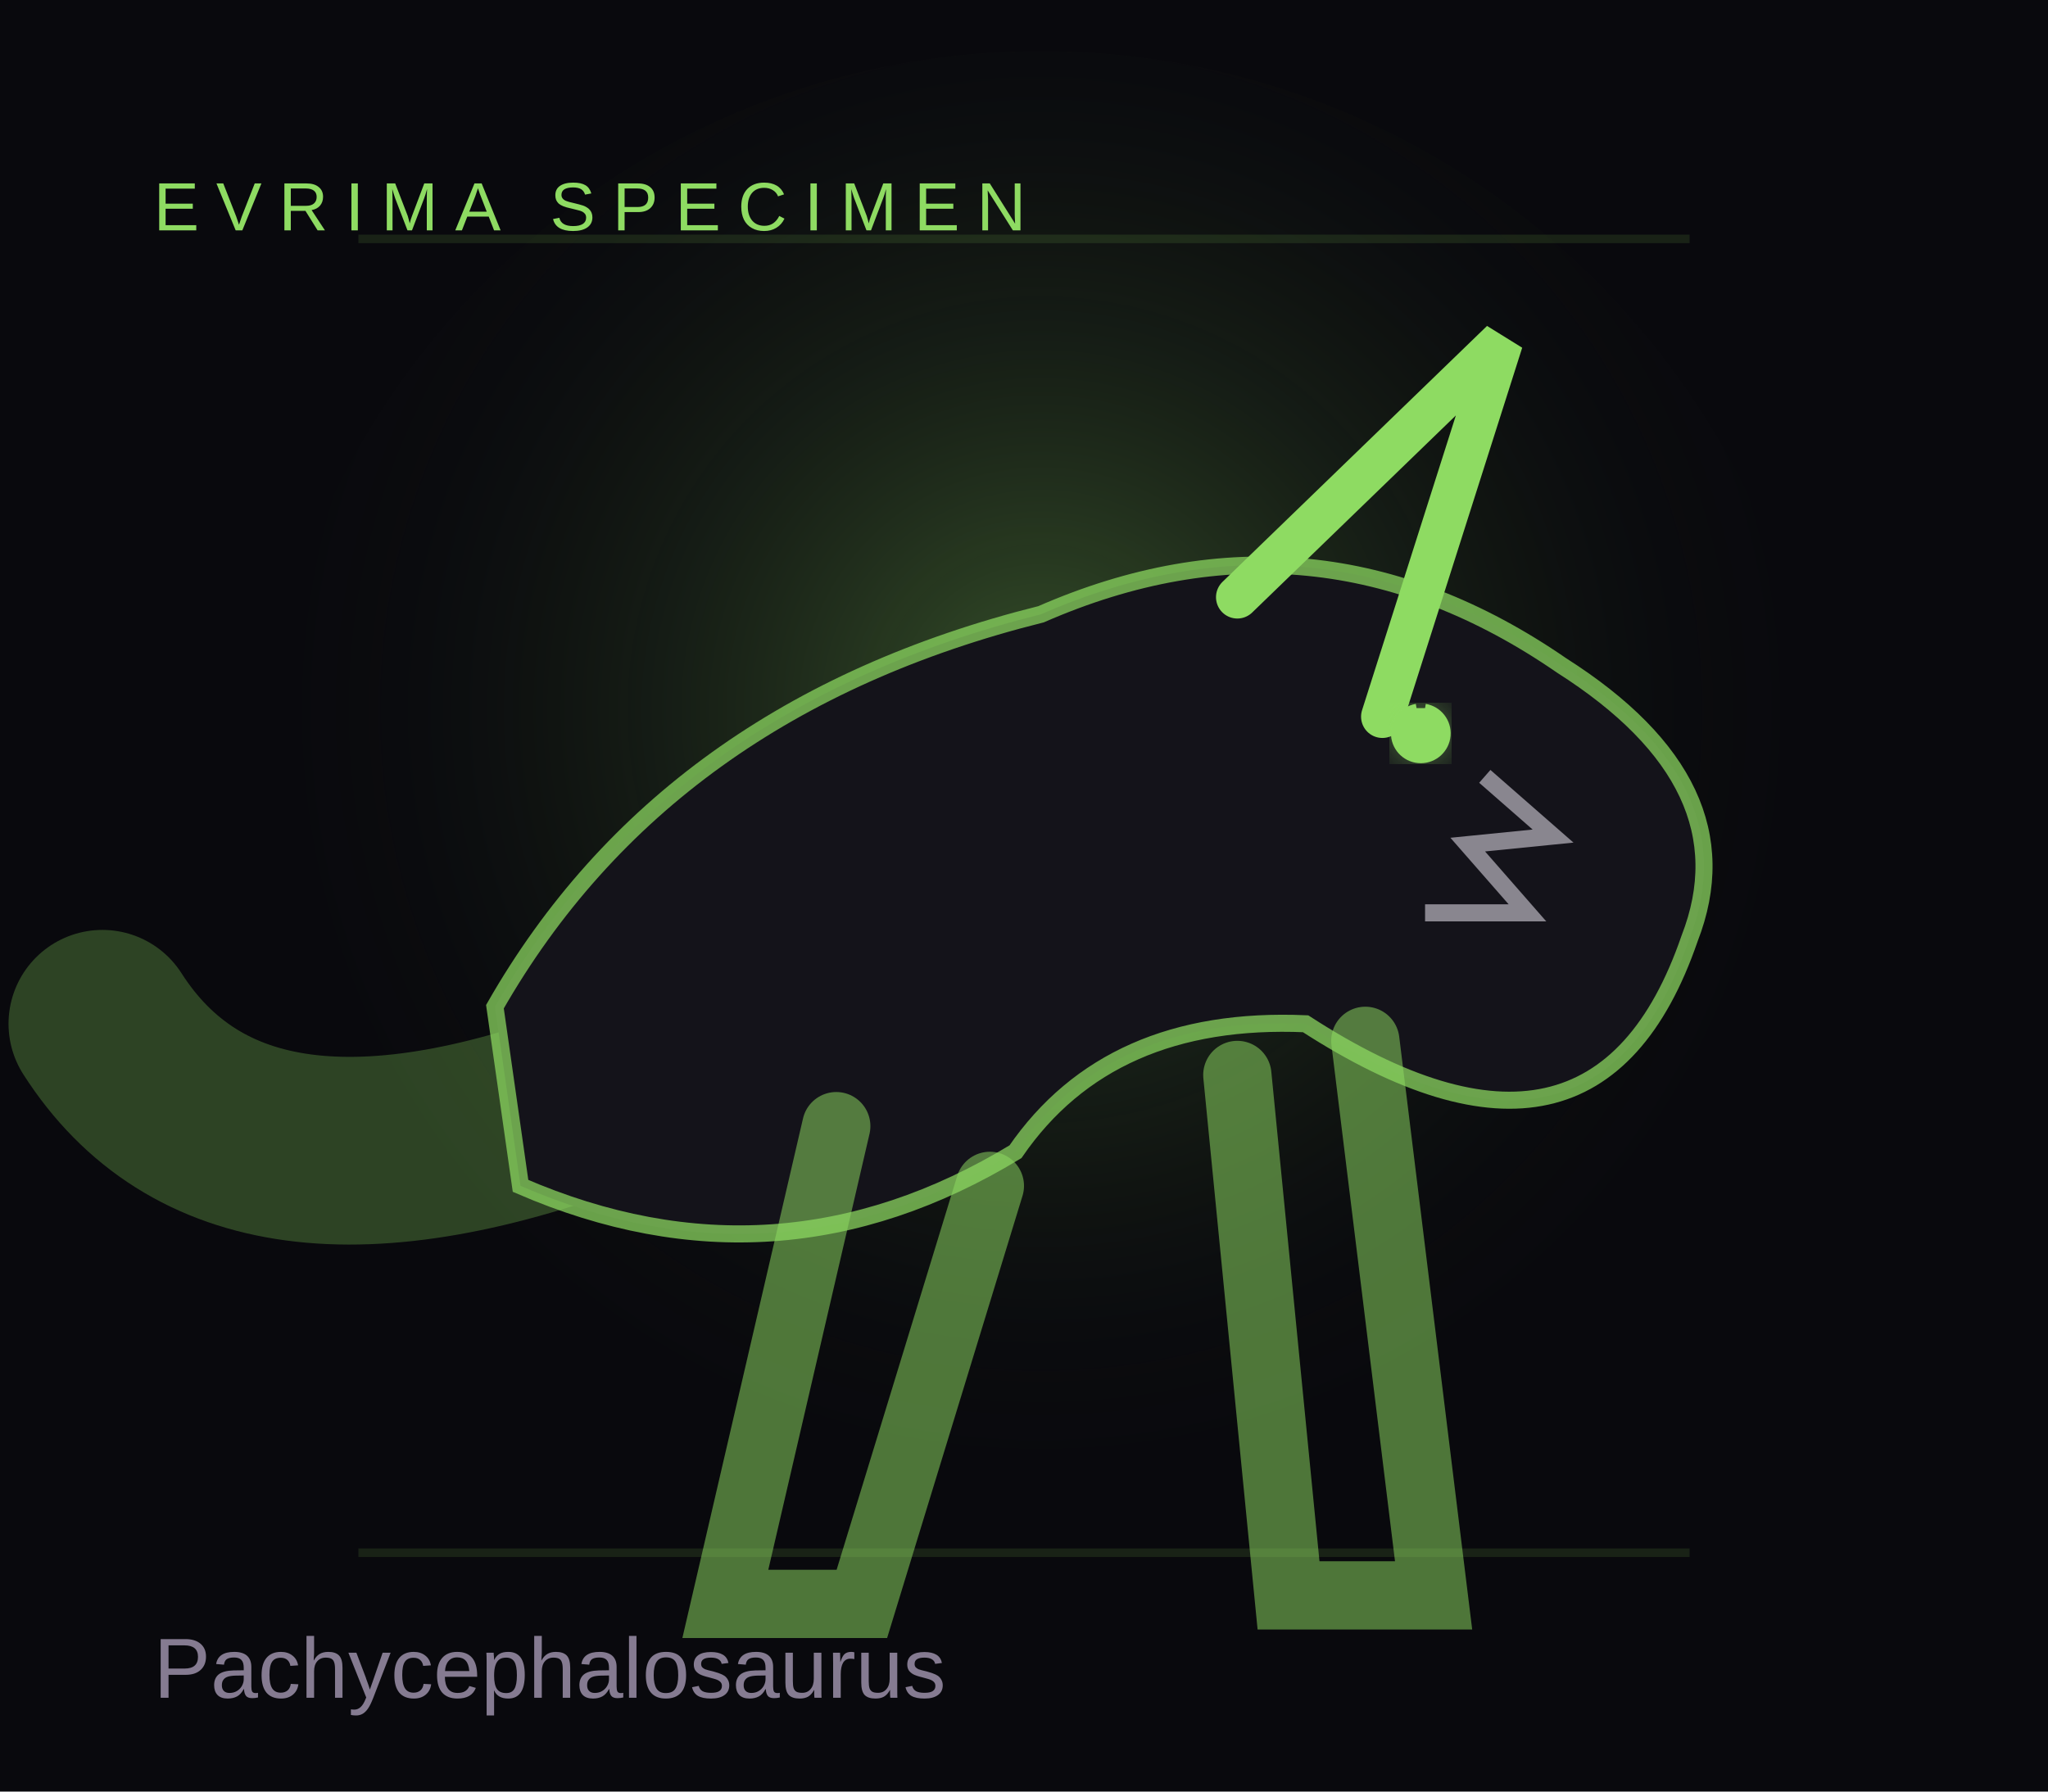
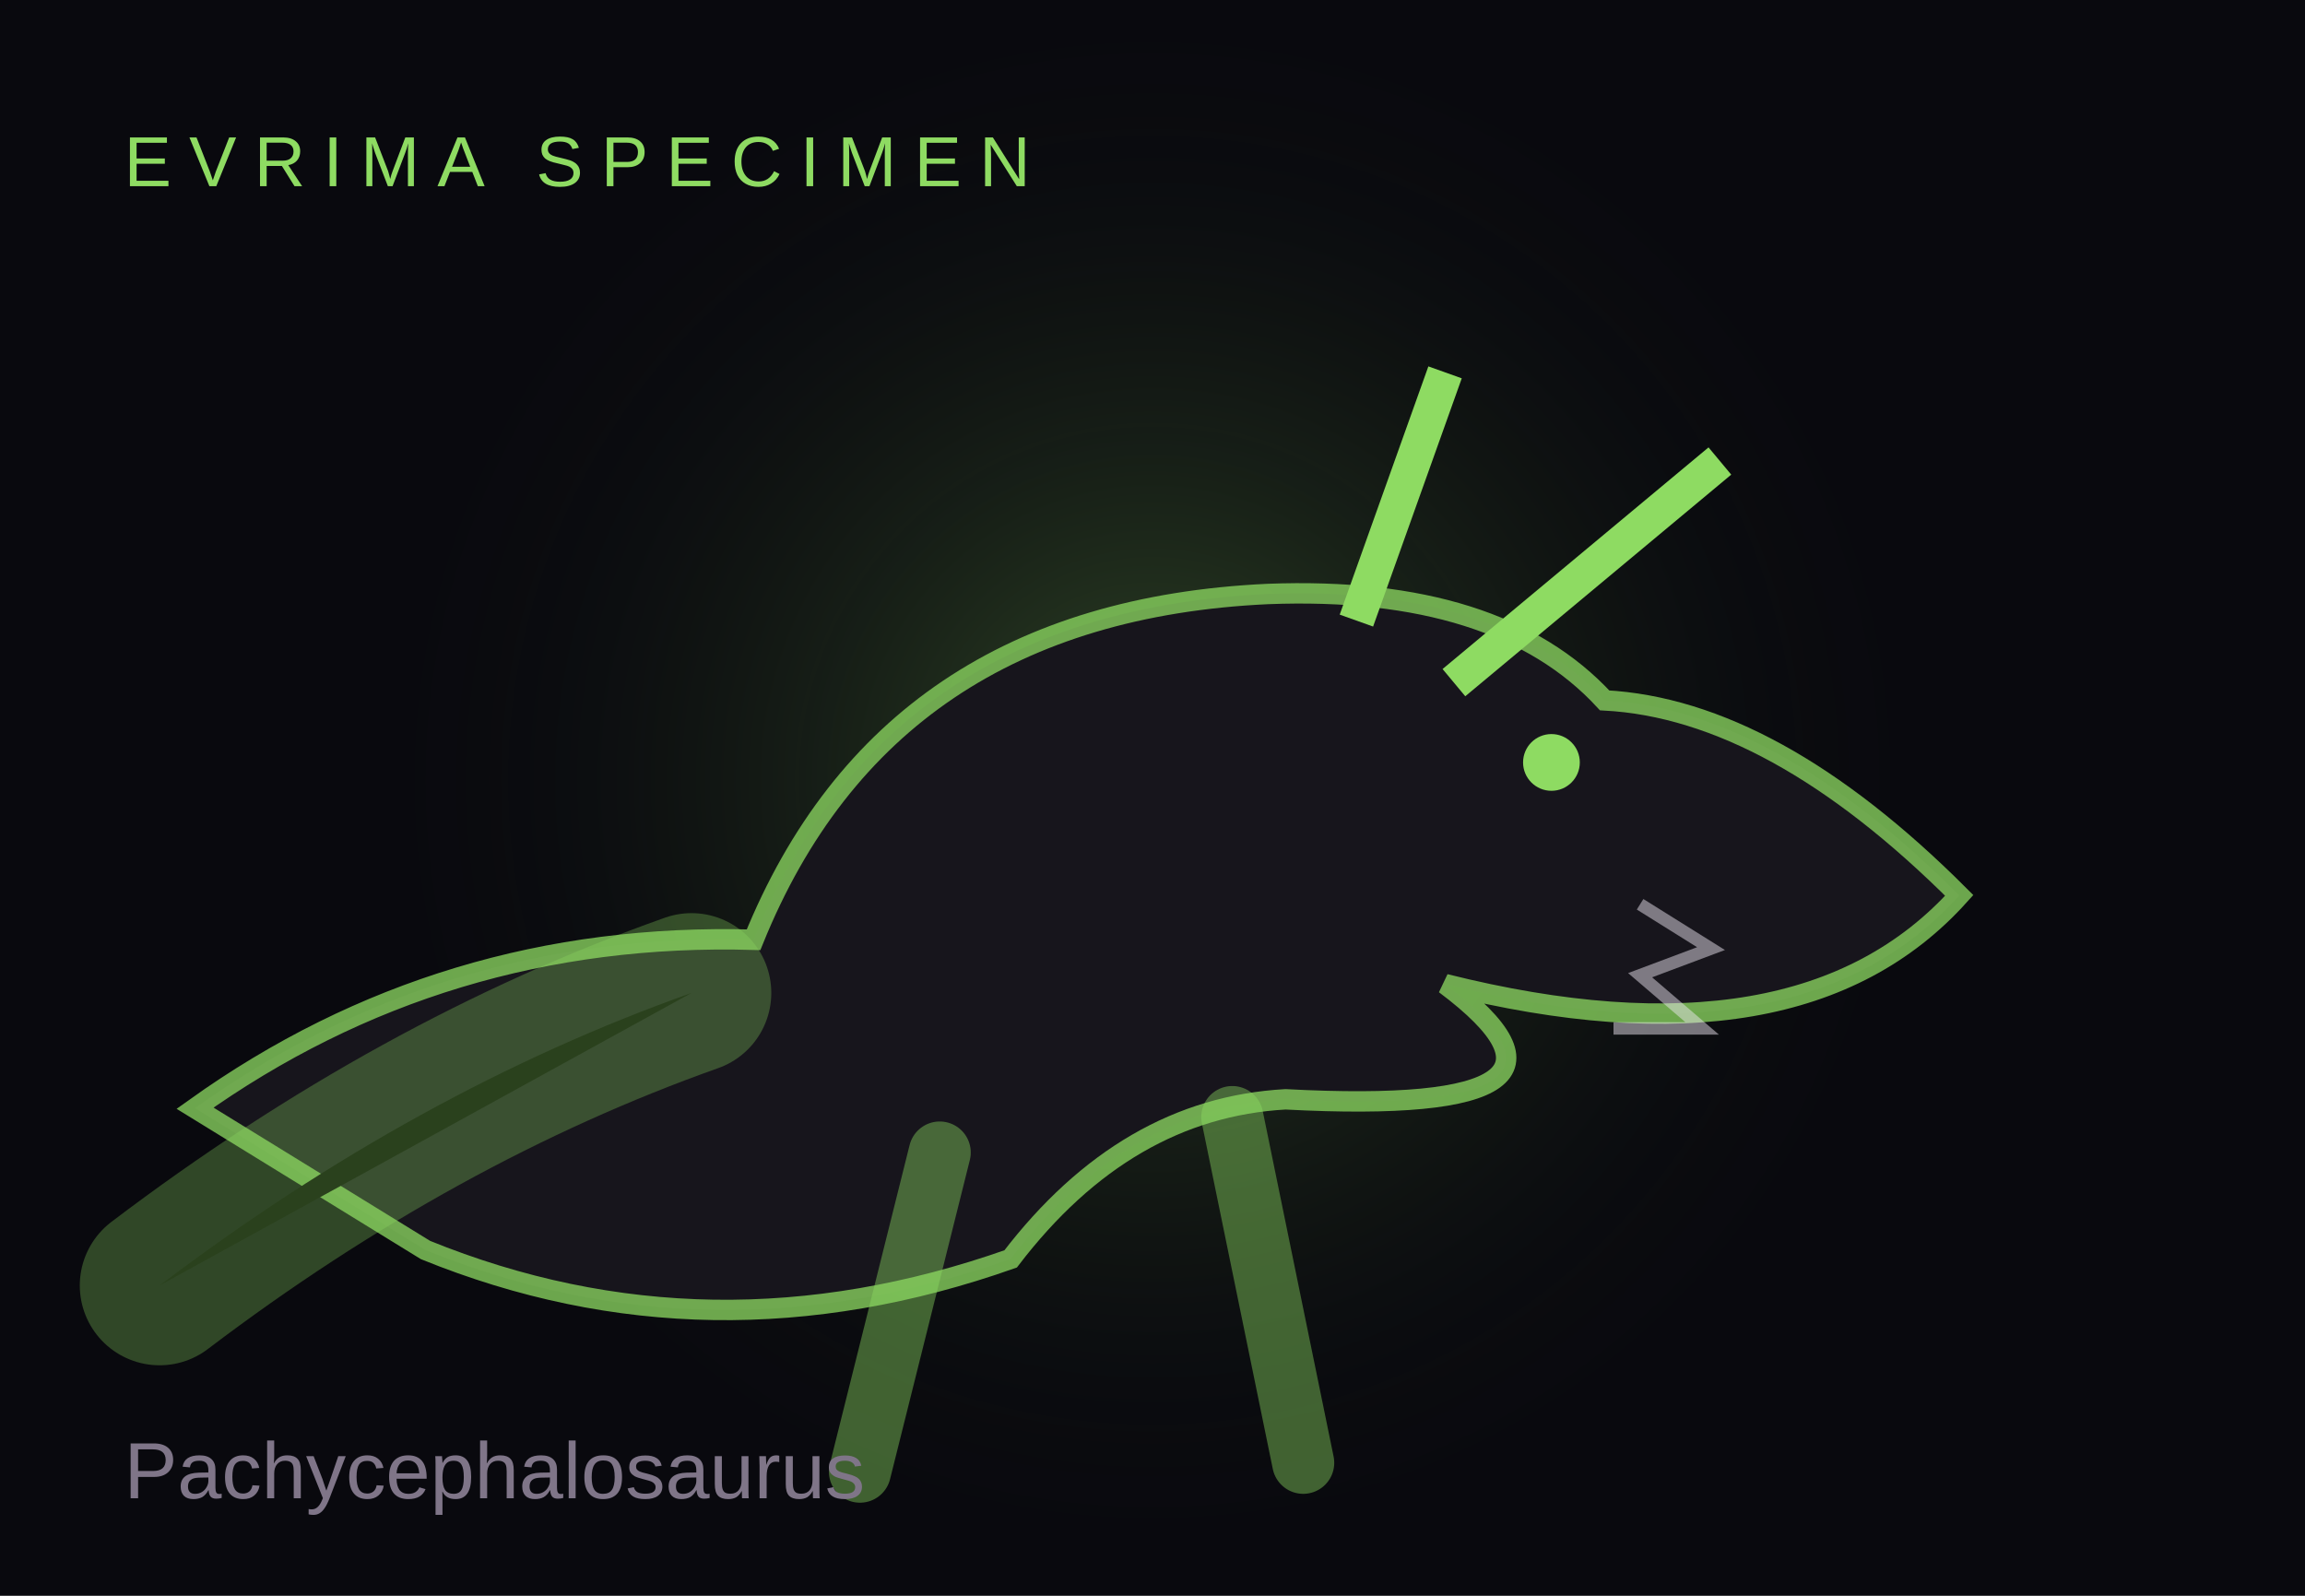
- <svg xmlns="http://www.w3.org/2000/svg" viewBox="0 0 240 210">
+ <svg xmlns="http://www.w3.org/2000/svg" viewBox="0 0 260 180">
  <defs>
-     <radialGradient id="g" cx="50%" cy="42%">
-       <stop offset="0" stop-color="#8edb62" stop-opacity=".35" />
-       <stop offset="1" stop-color="#09090d" stop-opacity="0" />
+     <radialGradient id="r">
+       <stop stop-color="#8edb62" stop-opacity=".30" />
+       <stop offset="1" stop-color="#08080c" stop-opacity="0" />
    </radialGradient>
-     <filter id="glow">
-       <feGaussianBlur stdDeviation="3" result="b" />
-       <feMerge>
-         <feMergeNode in="b" />
-         <feMergeNode in="SourceGraphic" />
-       </feMerge>
-     </filter>
  </defs>
-   <rect width="240" height="210" fill="#09090d" />
-   <circle cx="122" cy="98" r="92" fill="url(#g)" />
-   <path d="M72 128 Q28 145 12 120" fill="none" stroke="#8edb62" stroke-opacity=".28" stroke-width="22" stroke-linecap="round" />
-   <path d="M58 118 Q78 83 122 72 Q154 58 183 78 Q205 92 198 110 Q187 142 153 120 Q130 119 119 135 Q91 152 61 139 Z" fill="#14131a" stroke="#8edb62" stroke-opacity=".72" stroke-width="2" />
-   <path d="M98 132 L85 188 L101 188 L116 139 M145 126 L151 187 L168 187 L160 122" fill="none" stroke="#8edb62" stroke-opacity=".52" stroke-width="8" stroke-linecap="round" />
-   <path d="M145 70 L176 40 L162 84" fill="none" stroke="#8edb62" stroke-width="5" stroke-linecap="round" />
-   <path d="" fill="none" stroke="#8edb62" stroke-width="5" />
-   <path d="" fill="none" stroke="#8edb62" stroke-width="4" />
-   <path d="M174 91 l8 7 l-10 1 l7 8 l-12 0" fill="none" stroke="#e9e4ef" stroke-opacity=".55" stroke-width="2" />
-   <path d="M166 83 a3 3 0 1 0 1 0" fill="#8edb62" stroke="#8edb62" filter="url(#glow)" />
-   <path d="M42 28 H198 M42 182 H198" stroke="#8edb62" stroke-opacity=".12" />
-   <text x="18" y="27" fill="#8edb62" font-family="Arial" font-size="8" letter-spacing="2">EVRIMA SPECIMEN</text>
-   <text x="18" y="199" fill="#857b91" font-family="Arial" font-size="10">Pachycephalosaurus</text>
+   <rect width="260" height="180" fill="#09090e" />
+   <circle cx="130" cy="88" r="90" fill="url(#r)" />
+   <path d="M22 125 Q50 105 85 106 Q100 69 143 67 Q169 66 181 79 Q200 80 221 101 Q203 121 163 111 Q183 126 145 124 Q127 125 114 142 Q80 154 48 141 Z" fill="#17151c" stroke="#8edb62" stroke-opacity=".75" stroke-width="2.3" />
+   <path d="M78 112 Q47 123 18 145" stroke="#8edb62" stroke-opacity=".30" stroke-width="18" stroke-linecap="round" />
+   <path d="M106 130 l-9 36 M139 126 l8 39" stroke="#8edb62" stroke-opacity=".42" stroke-width="7" stroke-linecap="round" />
+   <path d="M164 77 l30 -25 M153 70 l10 -28" stroke="#8edb62" stroke-width="4" fill="none" />
+   <circle cx="175" cy="86" r="3.2" fill="#8edb62" />
+   <path d="M185 102 l8 5 -8 3 7 6 -10 0" fill="none" stroke="#eee8f2" stroke-opacity=".48" stroke-width="1.4" />
+   <text x="14" y="21" fill="#8edb62" font-family="Arial" font-size="8" letter-spacing="2">EVRIMA SPECIMEN</text>
+   <text x="14" y="169" fill="#7f7588" font-family="Arial" font-size="9">Pachycephalosaurus</text>
</svg>
